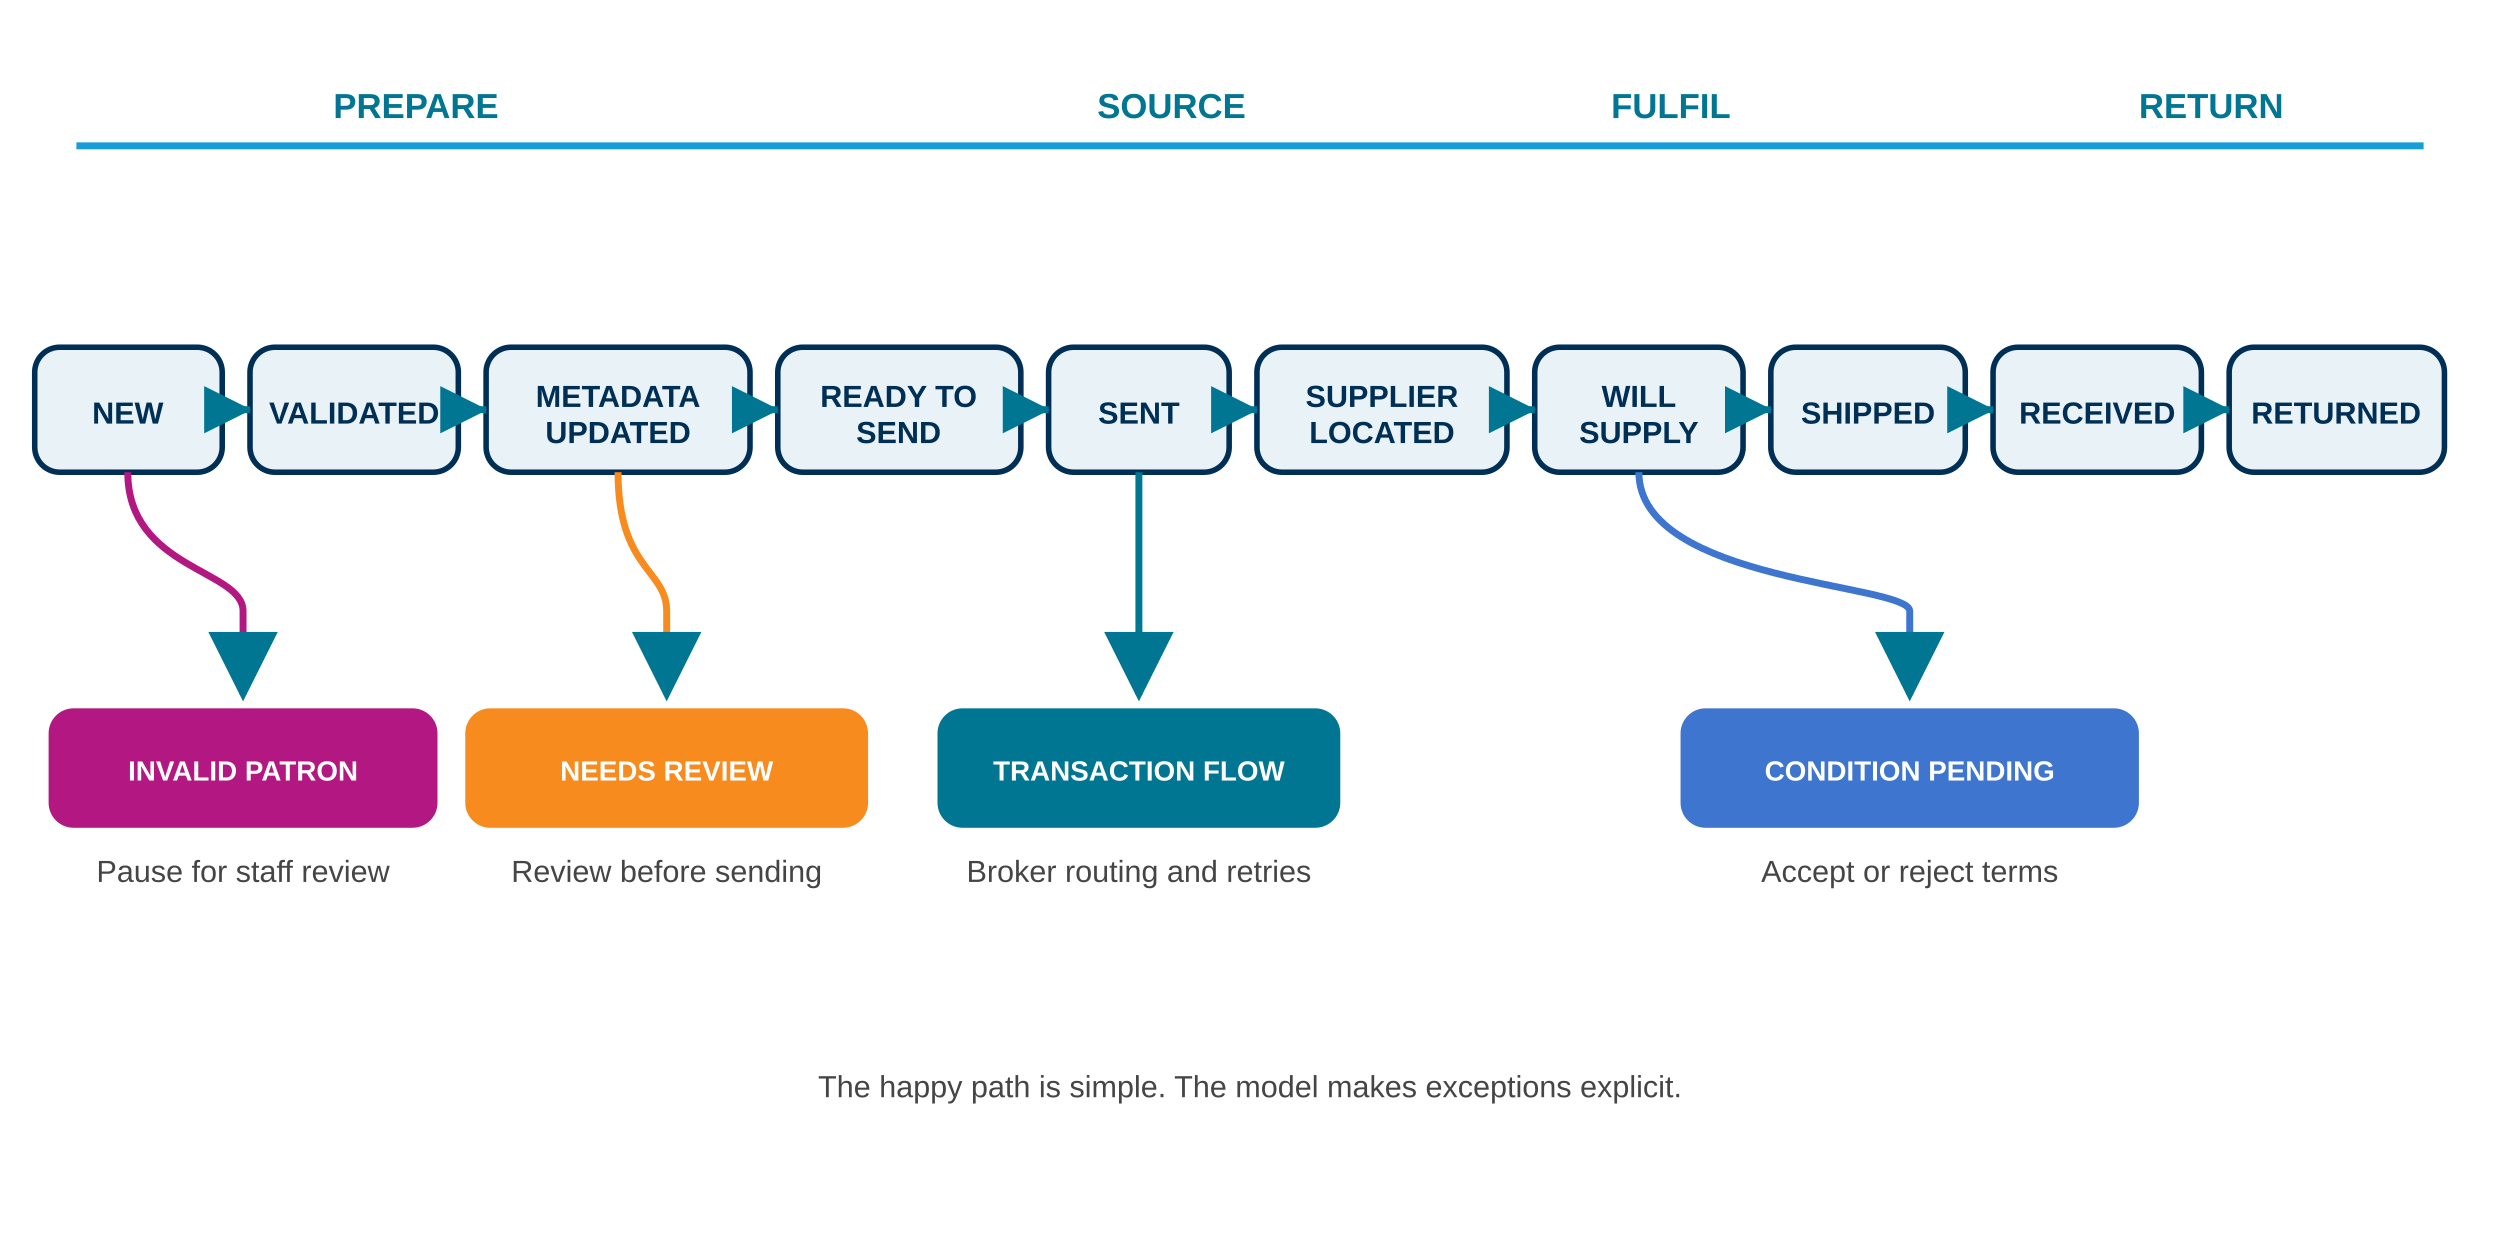
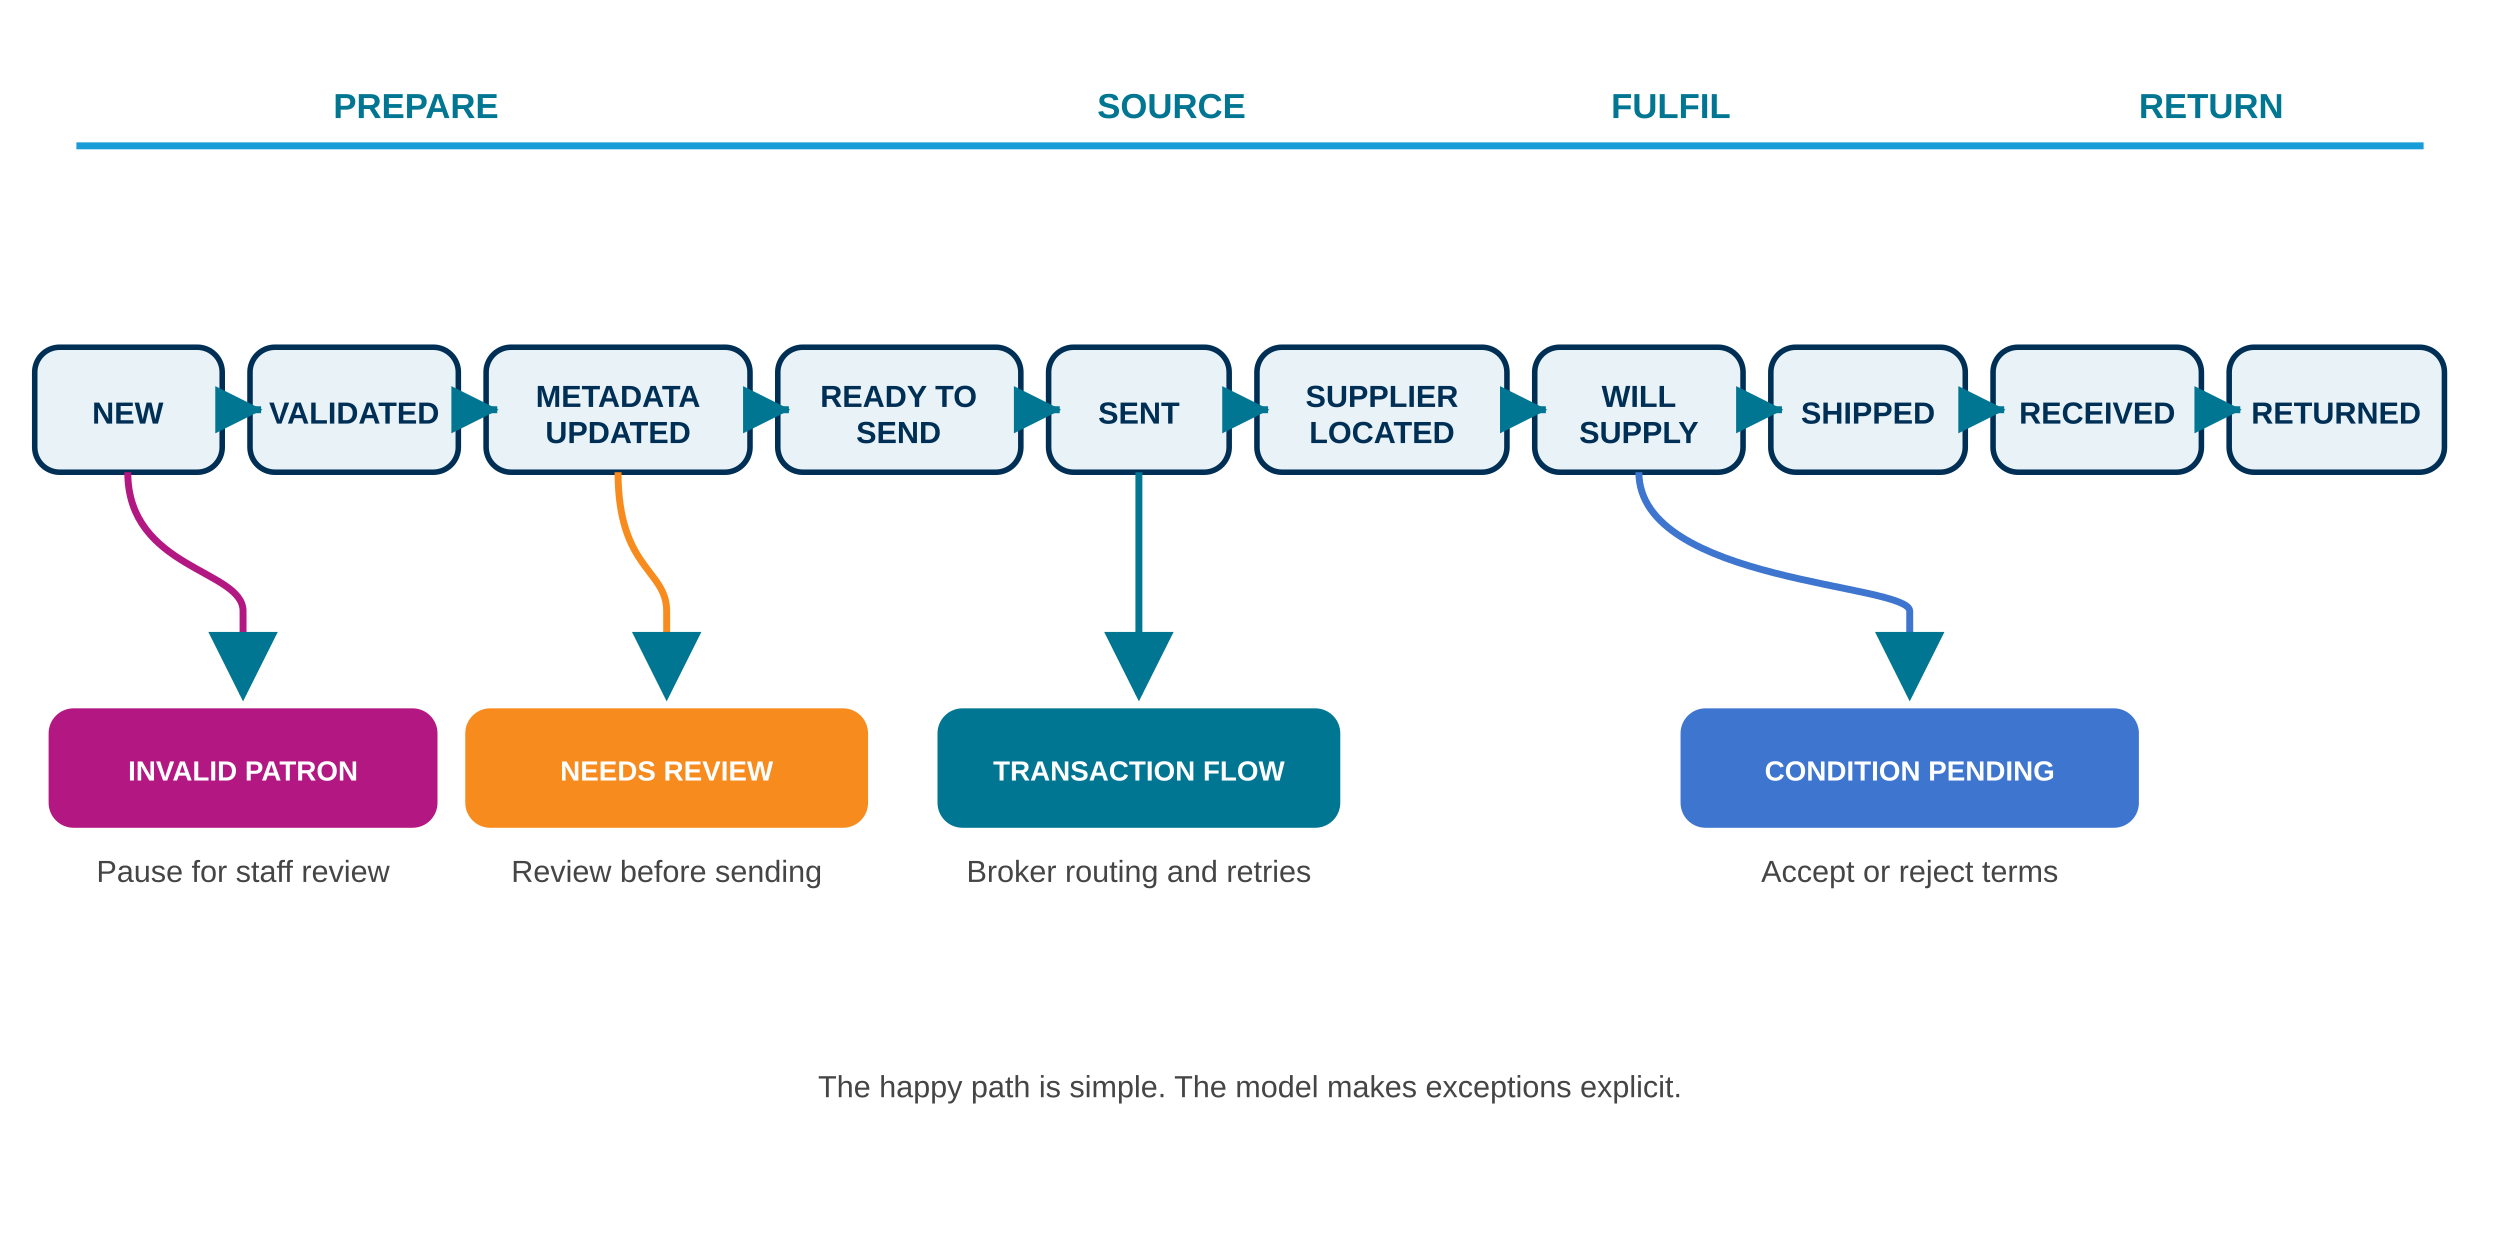
<svg xmlns="http://www.w3.org/2000/svg" width="1800" height="900" viewBox="0 0 1800 900">
  <defs>
    <marker id="arr" markerWidth="10" markerHeight="10" refX="9" refY="5" orient="auto">
      <path d="M0,0 L10,5 L0,10 Z" fill="#007693" />
    </marker>
    <marker id="mainArr" markerWidth="34" markerHeight="34" refX="33" refY="17" orient="auto" markerUnits="userSpaceOnUse">
      <path d="M0,0 L34,17 L0,34 Z" fill="#007693" />
    </marker>
    <style>
      .state { font: 700 22px Arial, sans-serif; fill: #002f56; }
      .branch { font: 700 20px Arial, sans-serif; fill: #ffffff; }
      .note { font: 22px Arial, sans-serif; fill: #454545; }
      .phase { font: 700 25px Arial, sans-serif; fill: #007693; }
    </style>
  </defs>
  <rect width="1800" height="900" fill="#ffffff" />
  <text x="240" y="85" class="phase">PREPARE</text>
  <text x="790" y="85" class="phase">SOURCE</text>
  <text x="1160" y="85" class="phase">FULFIL</text>
  <text x="1540" y="85" class="phase">RETURN</text>
  <line x1="55" y1="105" x2="1745" y2="105" stroke="#199dd9" stroke-width="5" />
  <g fill="#e8f2f7" stroke="#002f56" stroke-width="4">
    <rect x="25" y="250" width="135" height="90" rx="18" />
    <rect x="180" y="250" width="150" height="90" rx="18" />
    <rect x="350" y="250" width="190" height="90" rx="18" />
    <rect x="560" y="250" width="175" height="90" rx="18" />
    <rect x="755" y="250" width="130" height="90" rx="18" />
    <rect x="905" y="250" width="180" height="90" rx="18" />
    <rect x="1105" y="250" width="150" height="90" rx="18" />
    <rect x="1275" y="250" width="140" height="90" rx="18" />
    <rect x="1435" y="250" width="150" height="90" rx="18" />
    <rect x="1605" y="250" width="155" height="90" rx="18" />
  </g>
  <g class="state" text-anchor="middle">
    <text x="92" y="305">NEW</text>
    <text x="255" y="305">VALIDATED</text>
    <text x="445" y="293">METADATA</text>
    <text x="445" y="319">UPDATED</text>
    <text x="647" y="293">READY TO</text>
    <text x="647" y="319">SEND</text>
    <text x="820" y="305">SENT</text>
    <text x="995" y="293">SUPPLIER</text>
    <text x="995" y="319">LOCATED</text>
    <text x="1180" y="293">WILL</text>
    <text x="1180" y="319">SUPPLY</text>
    <text x="1345" y="305">SHIPPED</text>
    <text x="1510" y="305">RECEIVED</text>
    <text x="1682" y="305">RETURNED</text>
  </g>
  <g stroke="#007693" stroke-width="5" marker-end="url(#mainArr)">
-     <line x1="160" y1="295" x2="180" y2="295" />
-     <line x1="330" y1="295" x2="350" y2="295" />
-     <line x1="540" y1="295" x2="560" y2="295" />
-     <line x1="735" y1="295" x2="755" y2="295" />
-     <line x1="885" y1="295" x2="905" y2="295" />
-     <line x1="1085" y1="295" x2="1105" y2="295" />
-     <line x1="1255" y1="295" x2="1275" y2="295" />
-     <line x1="1415" y1="295" x2="1435" y2="295" />
-     <line x1="1585" y1="295" x2="1605" y2="295" />
+     <line x1="160" y1="295" x2="188" y2="295" />
+     <line x1="330" y1="295" x2="358" y2="295" />
+     <line x1="540" y1="295" x2="568" y2="295" />
+     <line x1="735" y1="295" x2="763" y2="295" />
+     <line x1="885" y1="295" x2="913" y2="295" />
+     <line x1="1085" y1="295" x2="1113" y2="295" />
+     <line x1="1255" y1="295" x2="1283" y2="295" />
+     <line x1="1415" y1="295" x2="1443" y2="295" />
+     <line x1="1585" y1="295" x2="1613" y2="295" />
  </g>
  <g>
    <rect x="35" y="510" width="280" height="86" rx="18" fill="#b31782" />
    <text x="175" y="562" class="branch" text-anchor="middle">INVALID PATRON</text>
    <path d="M92 340 C92 410,175 410,175 440 L175 500" fill="none" stroke="#b31782" stroke-width="5" marker-end="url(#arr)" />
    <text x="175" y="635" class="note" text-anchor="middle">Pause for staff review</text>
    <rect x="335" y="510" width="290" height="86" rx="18" fill="#f78b1e" />
    <text x="480" y="562" class="branch" text-anchor="middle">NEEDS REVIEW</text>
    <path d="M445 340 C445 410,480 410,480 440 L480 500" fill="none" stroke="#f78b1e" stroke-width="5" marker-end="url(#arr)" />
    <text x="480" y="635" class="note" text-anchor="middle">Review before sending</text>
    <rect x="675" y="510" width="290" height="86" rx="18" fill="#007693" />
    <text x="820" y="562" class="branch" text-anchor="middle">TRANSACTION FLOW</text>
    <path d="M820 340 L820 500" fill="none" stroke="#007693" stroke-width="5" marker-end="url(#arr)" />
    <text x="820" y="635" class="note" text-anchor="middle">Broker routing and retries</text>
    <rect x="1210" y="510" width="330" height="86" rx="18" fill="#3e75cf" />
    <text x="1375" y="562" class="branch" text-anchor="middle">CONDITION PENDING</text>
    <path d="M1180 340 C1180 420,1375 420,1375 440 L1375 500" fill="none" stroke="#3e75cf" stroke-width="5" marker-end="url(#arr)" />
    <text x="1375" y="635" class="note" text-anchor="middle">Accept or reject terms</text>
  </g>
  <text x="900" y="790" class="note" text-anchor="middle">The happy path is simple. The model makes exceptions explicit.</text>
</svg>
